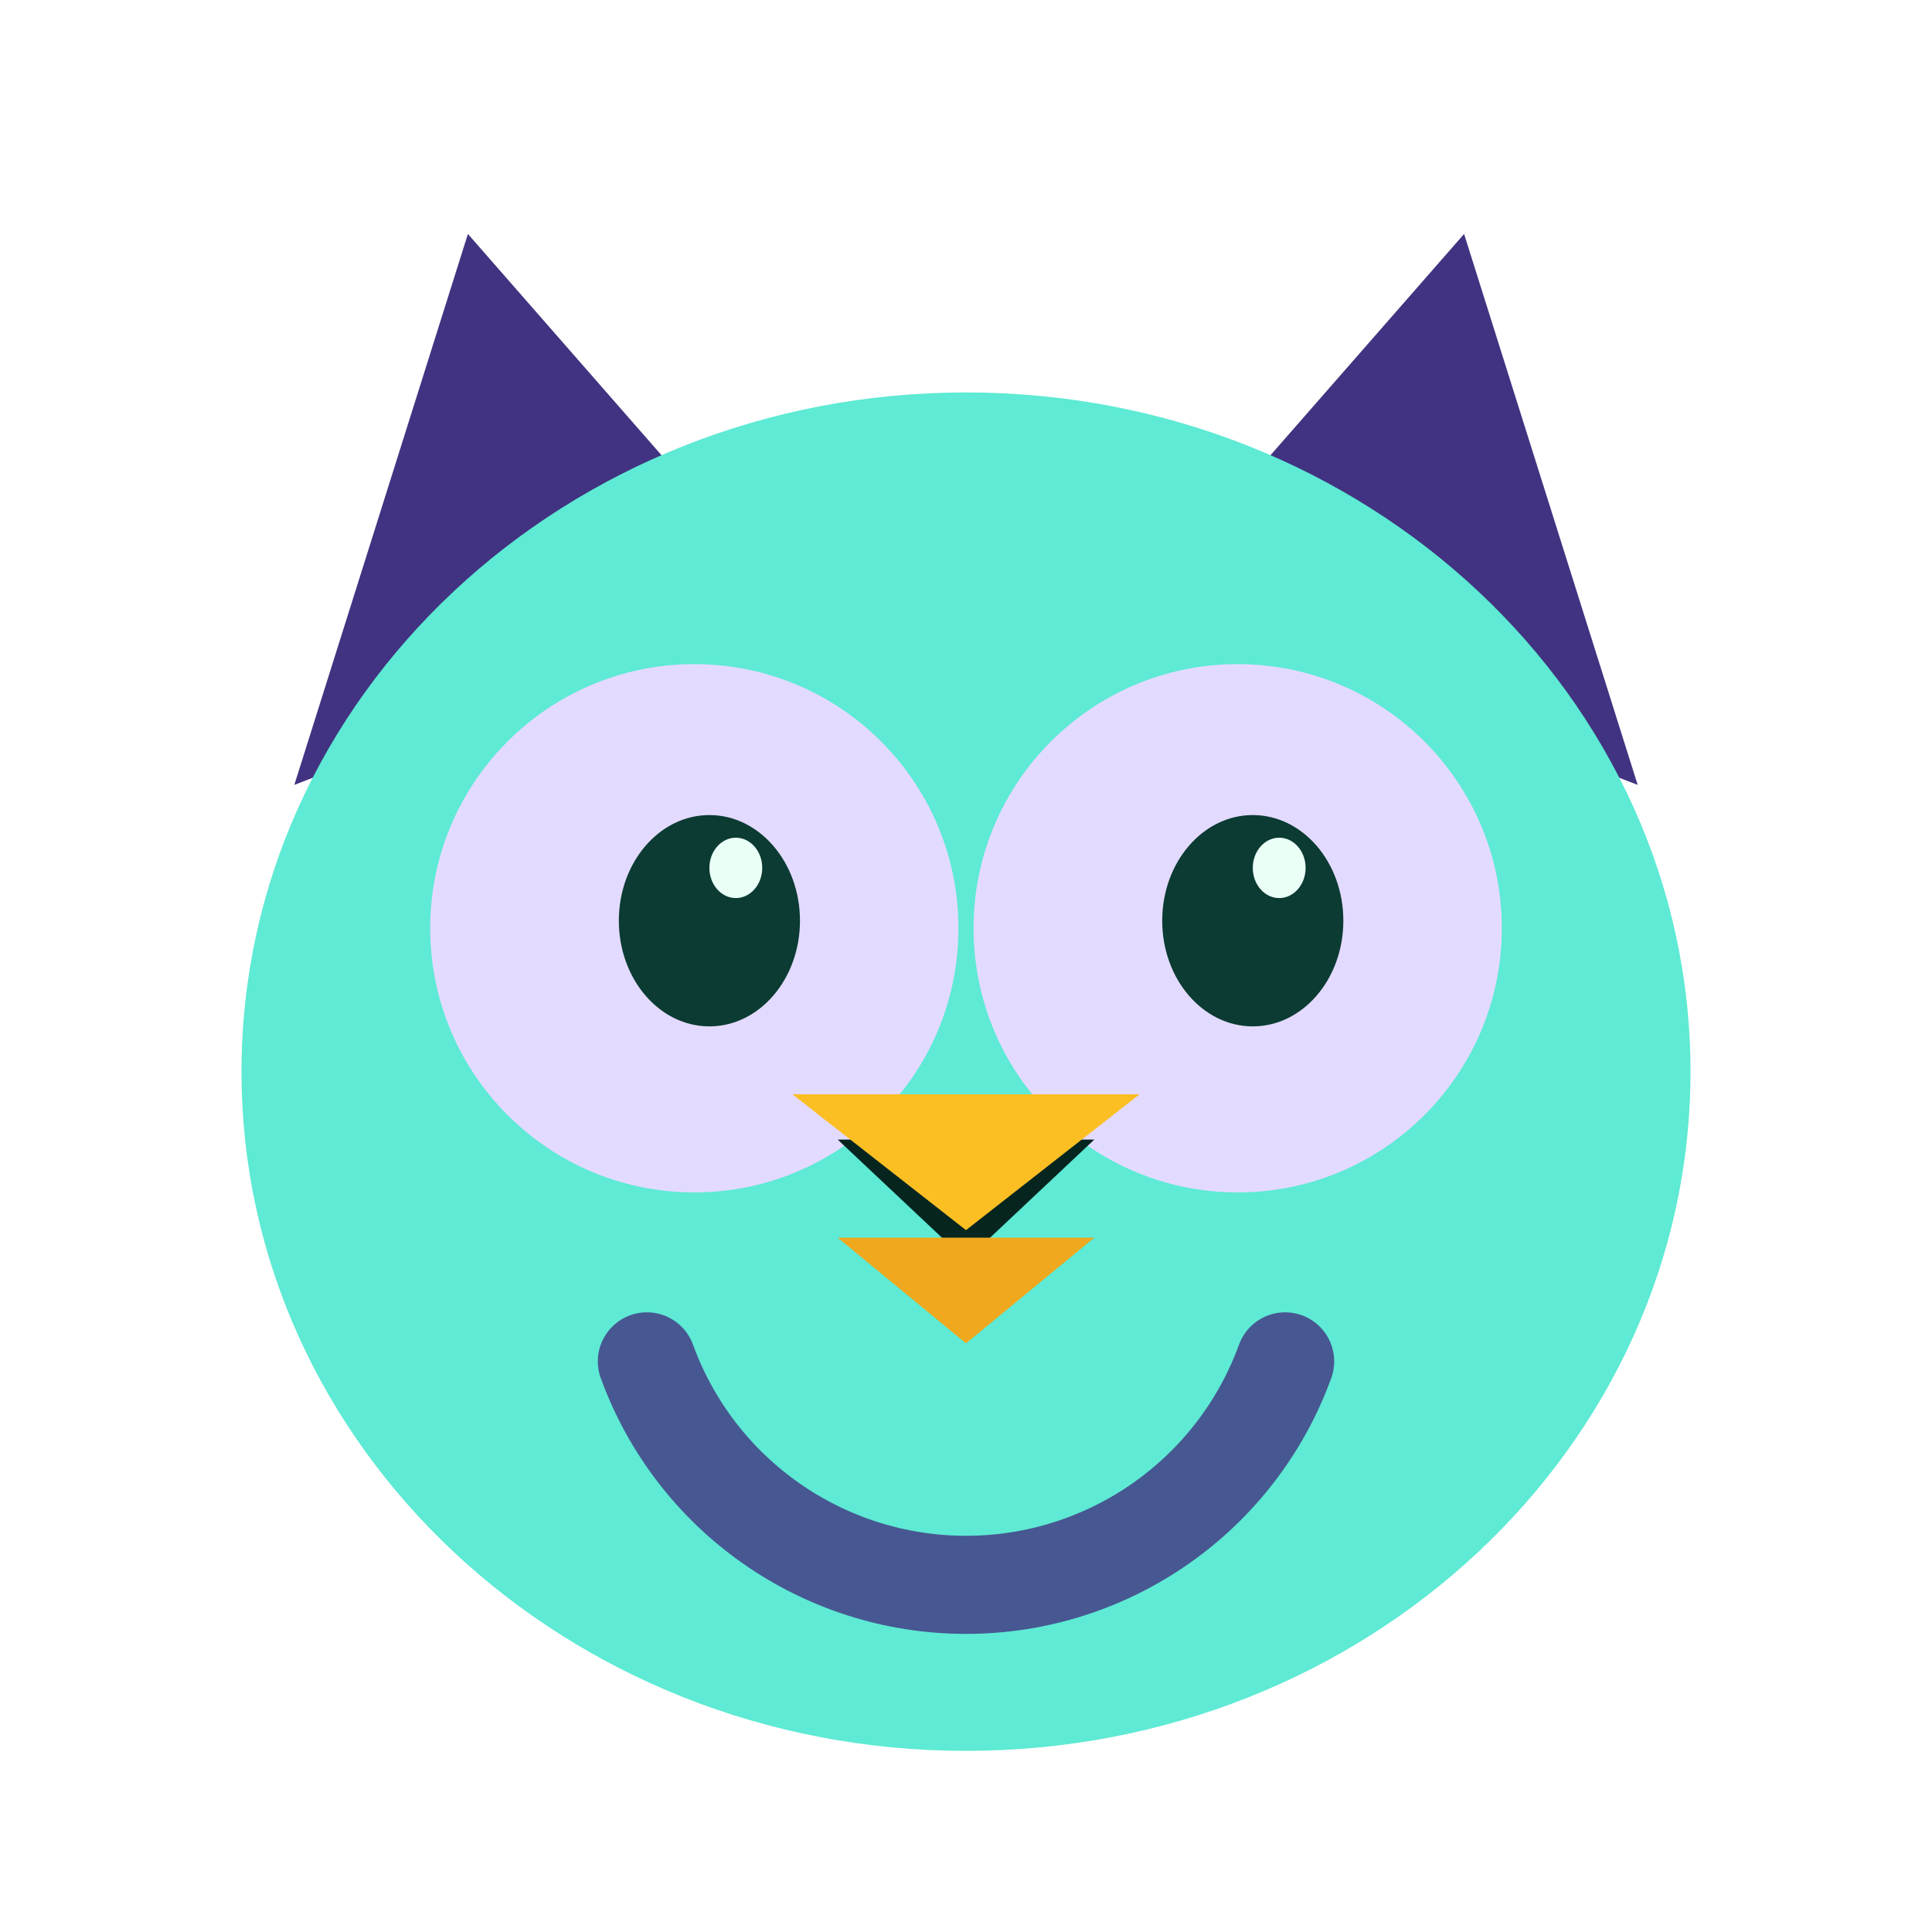
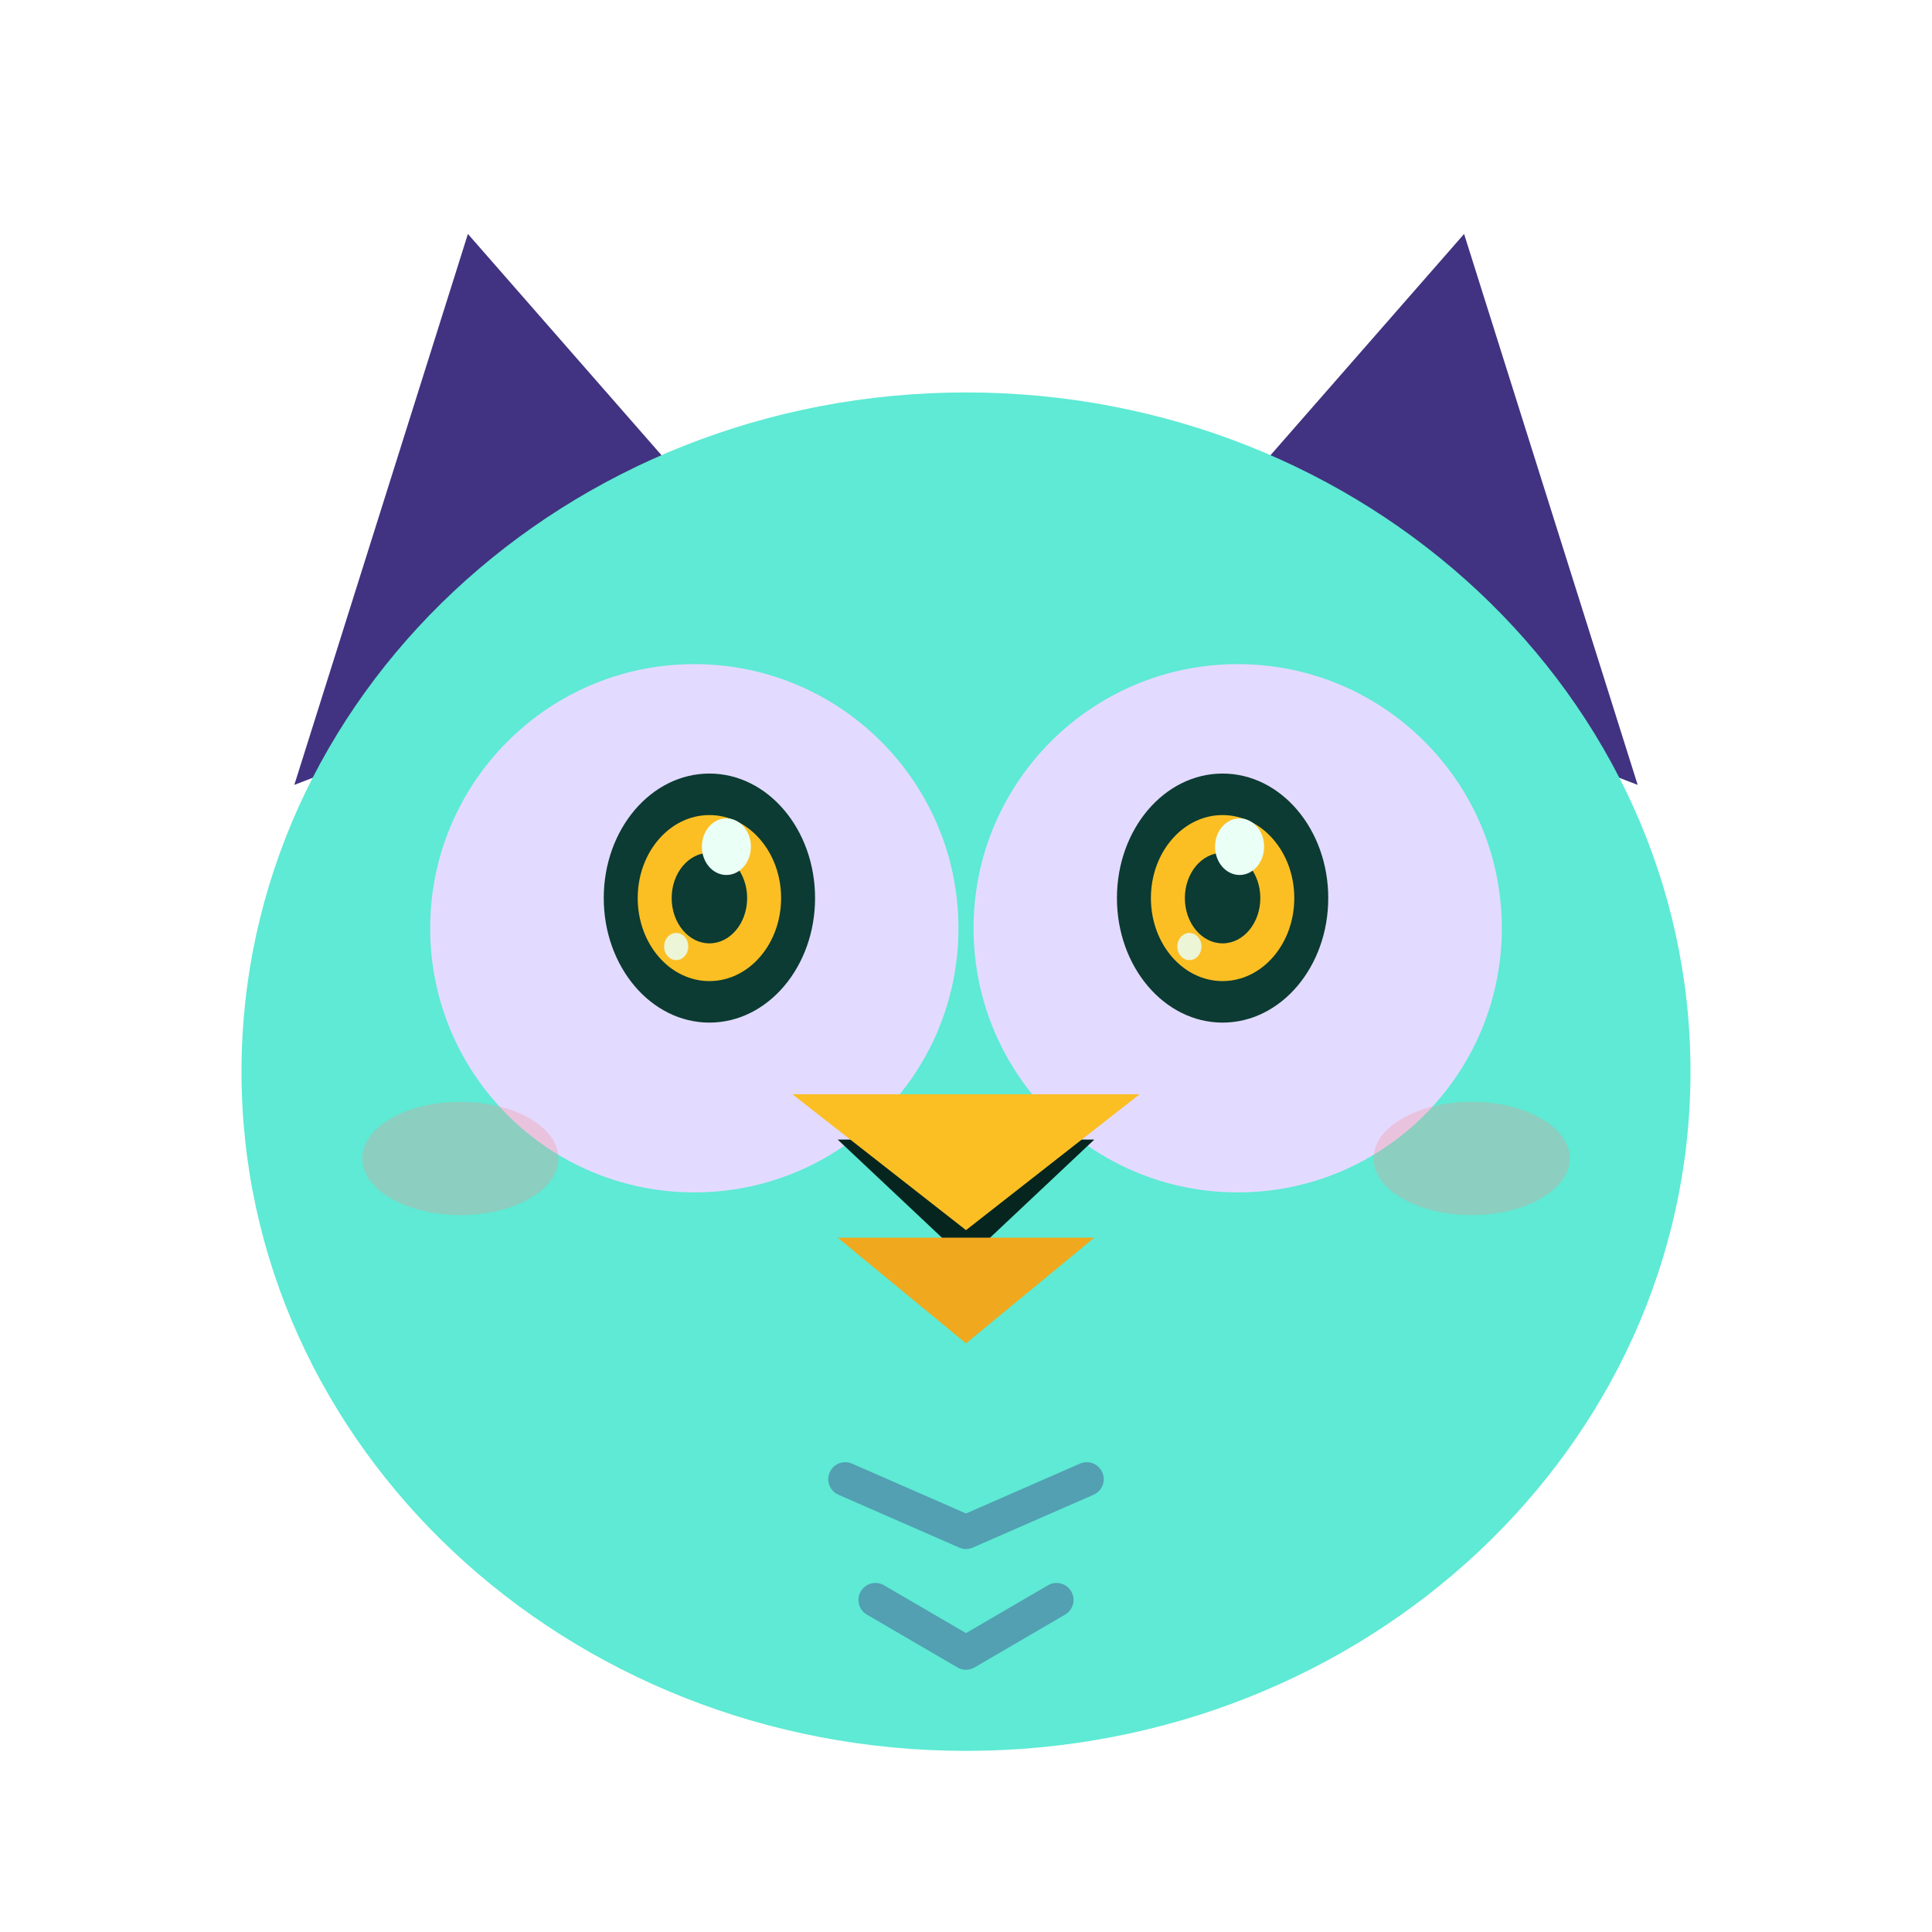
<svg xmlns="http://www.w3.org/2000/svg" viewBox="0 0 256 256" width="256" height="256" role="img" aria-hidden="true">
  <polygon points="39,104 62,31 104,79" fill="#413381" />
  <polygon points="152,79 194,31 217,104" fill="#413381" />
  <ellipse cx="128" cy="142" rx="96" ry="90" fill="#5eead4" />
  <ellipse cx="92" cy="123" rx="35" ry="35" fill="#e3daff" />
  <ellipse cx="164" cy="123" rx="35" ry="35" fill="#e3daff" />
-   <ellipse cx="94" cy="122" rx="12" ry="14" fill="#0b3b32" />
-   <ellipse cx="166" cy="122" rx="12" ry="14" fill="#0b3b32" />
-   <ellipse cx="97.5" cy="115" rx="3.5" ry="4" fill="#eafff6" />
-   <ellipse cx="169.5" cy="115" rx="3.5" ry="4" fill="#eafff6" />
+   <ellipse cx="61" cy="153.5" rx="13" ry="7.5" fill="#f88c92" fill-opacity="0.300" />
+   <ellipse cx="195" cy="153.5" rx="13" ry="7.5" fill="#f88c92" fill-opacity="0.300" />
+   <ellipse cx="94" cy="119" rx="14" ry="16.5" fill="#0b3b32" />
+   <ellipse cx="94" cy="119" rx="9.5" ry="11" fill="#fbbf24" />
+   <ellipse cx="94" cy="119" rx="5" ry="6" fill="#0b3b32" />
+   <ellipse cx="96.25" cy="112.19" rx="3.25" ry="3.75" fill="#eafff6" />
+   <ellipse cx="89.6" cy="125.42" rx="1.6" ry="1.8" fill="#eafff6" fill-opacity="0.850" />
+   <ellipse cx="162" cy="119" rx="14" ry="16.5" fill="#0b3b32" />
+   <ellipse cx="162" cy="119" rx="9.5" ry="11" fill="#fbbf24" />
+   <ellipse cx="162" cy="119" rx="5" ry="6" fill="#0b3b32" />
+   <ellipse cx="164.25" cy="112.19" rx="3.25" ry="3.75" fill="#eafff6" />
+   <ellipse cx="157.6" cy="125.42" rx="1.6" ry="1.8" fill="#eafff6" fill-opacity="0.850" />
  <polygon points="111,151 145,151 128,167" fill="#06251f" />
  <polygon points="105,145 151,145 128,163" fill="#fbbf24" />
  <polygon points="111,164 145,164 128,178" fill="#f0a81e" />
-   <path d="M170.286 180.391 A45 45 0 0 1 85.714 180.391" fill="none" stroke="#413381" stroke-opacity="0.800" stroke-width="13" stroke-linecap="round" />
+   <polyline points="112,196 128,203 144,196" fill="none" stroke="#413381" stroke-opacity="0.400" stroke-width="4.5" stroke-linecap="round" stroke-linejoin="round" />
+   <polyline points="116,212 128,219 140,212" fill="none" stroke="#413381" stroke-opacity="0.400" stroke-width="4.5" stroke-linecap="round" stroke-linejoin="round" />
</svg>
